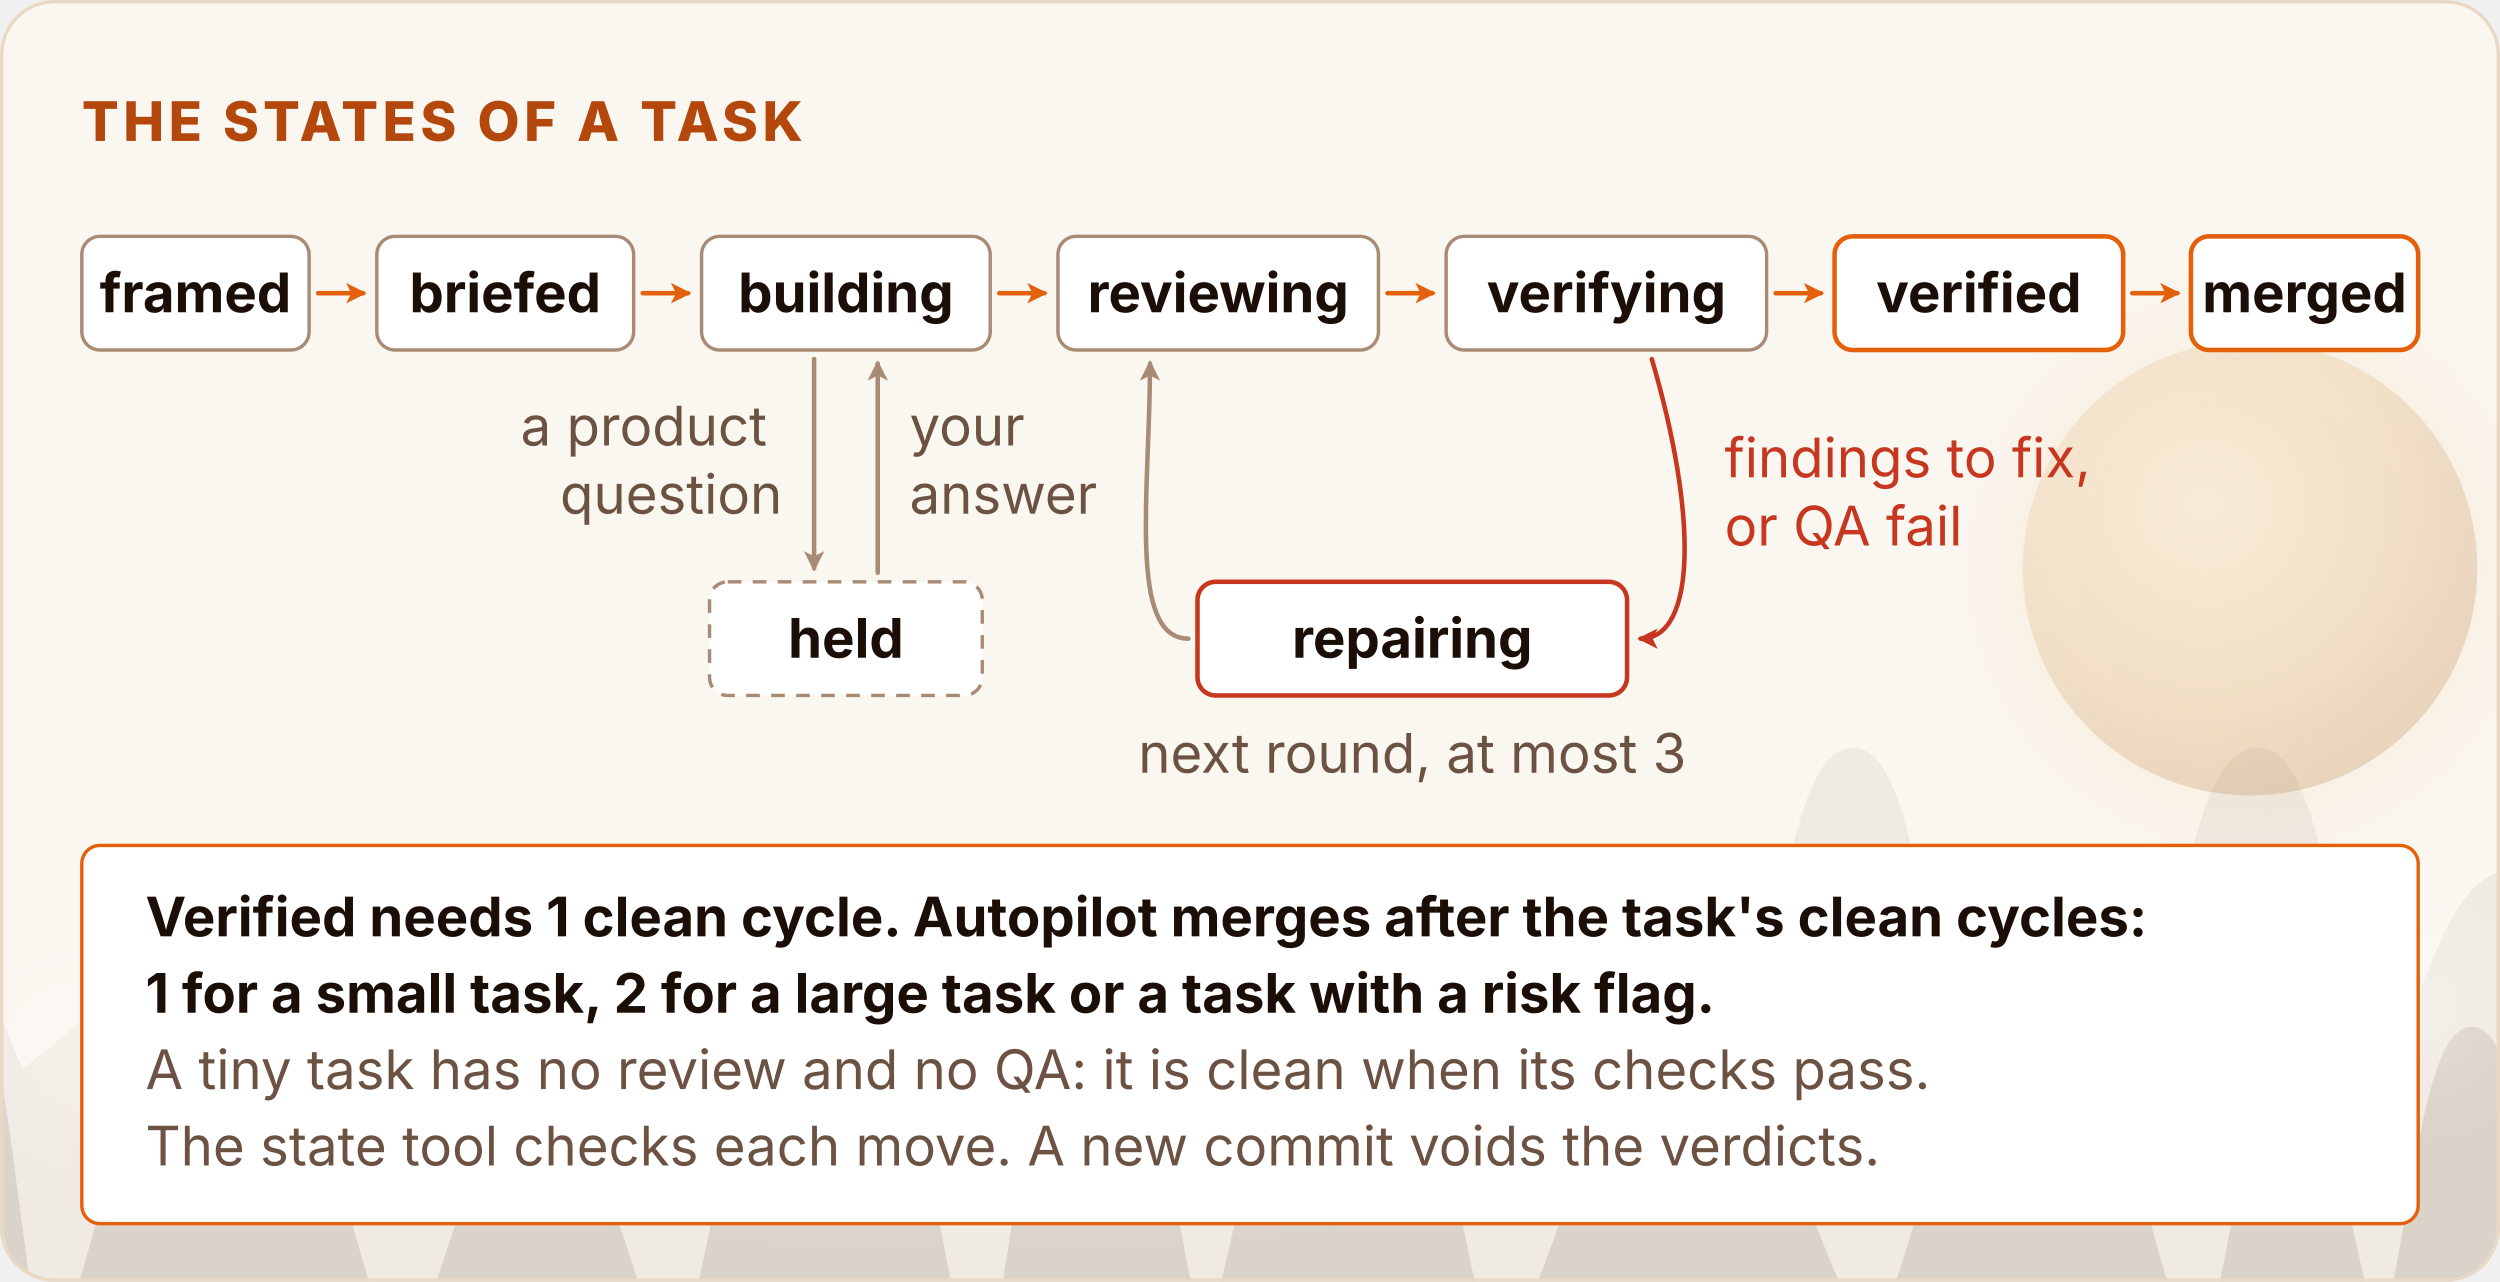
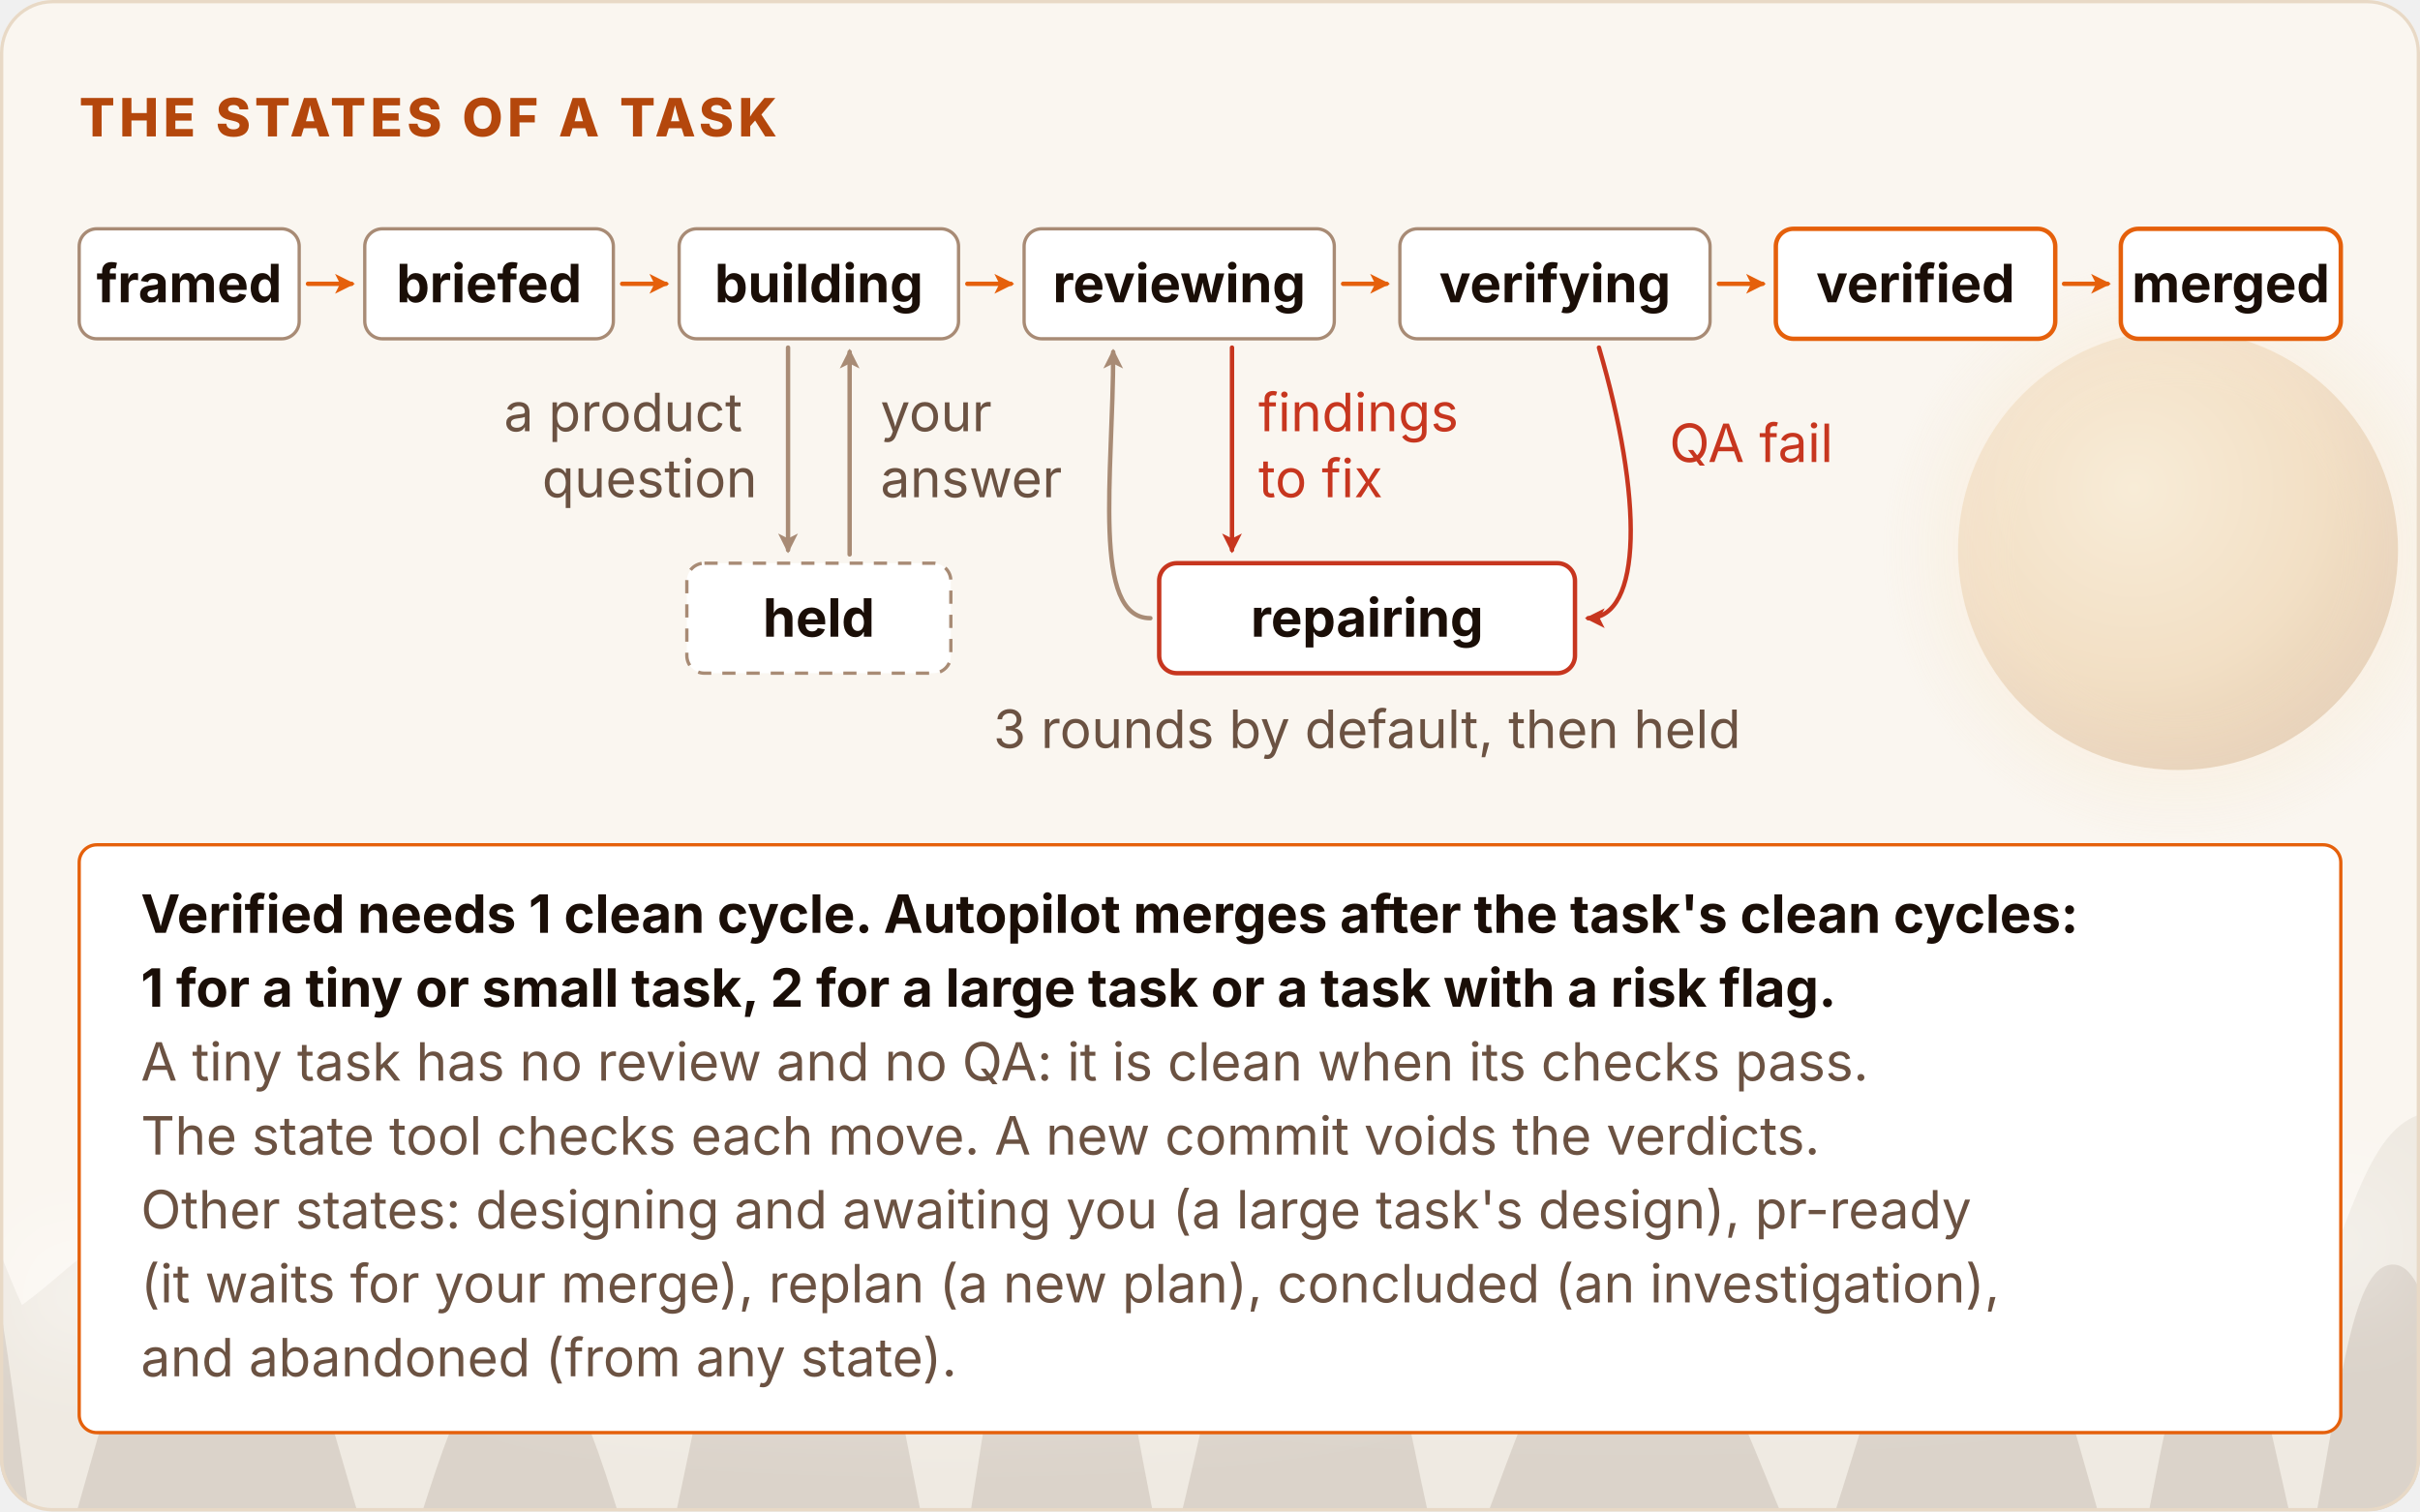
- <svg xmlns="http://www.w3.org/2000/svg" viewBox="0 0 1100 564" width="1100" height="564" role="img" aria-label="A task's life: framed, briefed, building, reviewing, verifying, verified, merged. A product question holds the task until your answer. Findings or a QA failure send it to repairing, then to review again, at most 3 rounds. Verified needs one clean cycle; autopilot merges after one for a small task, two for a large or risky one. A tiny task has no review and no QA: it is clean when its checks pass.">
+ <svg xmlns="http://www.w3.org/2000/svg" viewBox="0 0 1100 687" width="1100" height="687" role="img" aria-label="A task's life: framed, briefed, building, reviewing, verifying, verified, merged. A product question holds the task until your answer. Findings to fix in review, or a QA failure, send it to repairing, then to review again: 3 rounds by default, then the task is held. Verified needs one clean cycle; autopilot merges after one for a tiny or small task, two for a large or risky one. A tiny task has no review and no QA: it is clean when its checks pass. Other states: designing, awaiting you, pr-ready, replan, concluded and abandoned.">
  <style>.pulse{animation:pulse 5s ease-in-out infinite}@keyframes pulse{50%{opacity:.55}}@media (prefers-reduced-motion:reduce){.pulse{animation:none}}</style>
  <defs>
    <linearGradient id="lifecycle-l-sky" x1="0" y1="0" x2="0" y2="1">
      <stop offset="0" stop-color="#080605" />
      <stop offset="0.45" stop-color="#1B120C" />
      <stop offset="0.72" stop-color="#22160E" />
      <stop offset="1" stop-color="#0A0706" />
    </linearGradient>
    <radialGradient id="lifecycle-l-haze">
      <stop offset="0" stop-color="#FF8A2A" stop-opacity="0.6" />
      <stop offset="0.5" stop-color="#FF6A0F" stop-opacity="0.2" />
      <stop offset="1" stop-color="#FF6A0F" stop-opacity="0" />
    </radialGradient>
    <radialGradient id="lifecycle-l-moonglow">
      <stop offset="0.55" stop-color="#F2CD96" stop-opacity="0.5" />
      <stop offset="1" stop-color="#F2CD96" stop-opacity="0" />
    </radialGradient>
    <radialGradient id="lifecycle-l-moon" cx="0.4" cy="0.36" r="0.72">
      <stop offset="0" stop-color="#F8E7C6" />
      <stop offset="0.6" stop-color="#E4BC88" />
      <stop offset="1" stop-color="#B8844F" />
    </radialGradient>
    <radialGradient id="lifecycle-l-iris" cx="0.51" cy="0.52" r="0.56">
      <stop offset="0" stop-color="#FFF4C2" />
      <stop offset="0.16" stop-color="#FFD54A" />
      <stop offset="0.4" stop-color="#FDB022" />
      <stop offset="0.66" stop-color="#EE7A0C" />
      <stop offset="0.86" stop-color="#A83E08" />
      <stop offset="1" stop-color="#4A1803" />
    </radialGradient>
    <linearGradient id="lifecycle-l-lid" x1="0" y1="0.34" x2="0" y2="0.96">
      <stop offset="0" stop-color="#000" stop-opacity="0.85" />
      <stop offset="1" stop-color="#000" stop-opacity="0" />
    </linearGradient>
    <linearGradient id="lifecycle-l-markR" x1="0" y1="0.5" x2="1" y2="0.3">
      <stop offset="0" stop-color="#B83A0A" />
      <stop offset="0.55" stop-color="#FF6A0F" />
      <stop offset="1" stop-color="#FFB050" />
    </linearGradient>
    <linearGradient id="lifecycle-l-markL" x1="1" y1="0.5" x2="0" y2="0.3">
      <stop offset="0" stop-color="#B83A0A" />
      <stop offset="0.55" stop-color="#FF6A0F" />
      <stop offset="1" stop-color="#FFB050" />
    </linearGradient>
    <linearGradient id="lifecycle-l-skin" x1="0" y1="0" x2="0" y2="1">
      <stop offset="0" stop-color="#040202" />
      <stop offset="0.32" stop-color="#1A110B" />
      <stop offset="0.6" stop-color="#33231A" />
      <stop offset="0.86" stop-color="#2C1E14" />
      <stop offset="1" stop-color="#3A2618" />
    </linearGradient>
    <linearGradient id="lifecycle-l-robe" x1="0" y1="0" x2="0" y2="1">
      <stop offset="0" stop-color="#2B2018" />
      <stop offset="1" stop-color="#100B08" />
    </linearGradient>
    <linearGradient id="lifecycle-l-bust" x1="0" y1="0" x2="0" y2="1">
      <stop offset="0" stop-color="#2B2018" />
      <stop offset="1" stop-color="#0A0604" />
    </linearGradient>
    <linearGradient id="lifecycle-l-hood" x1="0" y1="0" x2="0" y2="1">
      <stop offset="0" stop-color="#382A1F" />
      <stop offset="1" stop-color="#18120D" />
    </linearGradient>
    <linearGradient id="lifecycle-l-rock" x1="0" y1="0" x2="0" y2="1">
      <stop offset="0" stop-color="#33271D" />
      <stop offset="1" stop-color="#0D0907" />
    </linearGradient>
    <radialGradient id="lifecycle-l-disc" cx="0.5" cy="0.42" r="0.62">
      <stop offset="0" stop-color="#3B2B1E" />
      <stop offset="1" stop-color="#100B08" />
    </radialGradient>
    <radialGradient id="lifecycle-l-orb" cx="0.4" cy="0.38" r="0.65">
      <stop offset="0" stop-color="#FFF6D0" />
      <stop offset="0.45" stop-color="#FFC93C" />
      <stop offset="1" stop-color="#FF6A0F" />
    </radialGradient>
    <linearGradient id="lifecycle-l-fall" x1="0" y1="0" x2="0" y2="1">
      <stop offset="0" stop-color="#F4E6CC" stop-opacity="0.95" />
      <stop offset="1" stop-color="#F4E6CC" stop-opacity="0" />
    </linearGradient>
    <linearGradient id="lifecycle-l-word" x1="0" y1="0" x2="0" y2="1">
      <stop offset="0.2" stop-color="#FFF8EC" />
      <stop offset="0.5" stop-color="#FFD27A" />
      <stop offset="0.72" stop-color="#FF8A2A" />
      <stop offset="0.9" stop-color="#E2470A" />
    </linearGradient>
    <linearGradient id="lifecycle-l-chief" x1="0" y1="0" x2="0" y2="1">
      <stop offset="0" stop-color="#FFA040" />
      <stop offset="1" stop-color="#F05A0A" />
    </linearGradient>
    <filter id="lifecycle-l-wordglow" x="-10%" y="-20%" width="120%" height="140%">
      <feGaussianBlur in="SourceAlpha" stdDeviation="10" result="b" />
      <feFlood flood-color="#FF6A0F" flood-opacity="0.7" />
      <feComposite in2="b" operator="in" result="g" />
      <feMerge>
        <feMergeNode in="g" />
        <feMergeNode in="SourceGraphic" />
      </feMerge>
    </filter>
    <filter id="lifecycle-l-glow" x="-50%" y="-50%" width="200%" height="200%">
      <feGaussianBlur in="SourceGraphic" stdDeviation="2.6" result="b" />
      <feMerge>
        <feMergeNode in="b" />
        <feMergeNode in="SourceGraphic" />
      </feMerge>
    </filter>
    <filter id="lifecycle-l-blur" x="-50%" y="-50%" width="200%" height="200%">
      <feGaussianBlur stdDeviation="14" />
    </filter>
    <filter id="lifecycle-l-mist" x="-30%" y="-200%" width="160%" height="500%">
      <feGaussianBlur stdDeviation="20" />
    </filter>
    <marker id="lifecycle-l-hot" viewBox="0 0 12 12" refX="10" refY="6" markerWidth="9" markerHeight="9" markerUnits="userSpaceOnUse" orient="auto-start-reverse">
      <path d="M0 0 L12 6 L0 12 L3 6 z" fill="#E5600B" />
    </marker>
    <marker id="lifecycle-l-muted" viewBox="0 0 12 12" refX="10" refY="6" markerWidth="9" markerHeight="9" markerUnits="userSpaceOnUse" orient="auto-start-reverse">
      <path d="M0 0 L12 6 L0 12 L3 6 z" fill="#A88B75" />
    </marker>
    <marker id="lifecycle-l-bad" viewBox="0 0 12 12" refX="10" refY="6" markerWidth="9" markerHeight="9" markerUnits="userSpaceOnUse" orient="auto-start-reverse">
      <path d="M0 0 L12 6 L0 12 L3 6 z" fill="#C7361F" />
    </marker>
    <marker id="lifecycle-l-loop" viewBox="0 0 12 12" refX="10" refY="6" markerWidth="9" markerHeight="9" markerUnits="userSpaceOnUse" orient="auto-start-reverse">
      <path d="M0 0 L12 6 L0 12 L3 6 z" fill="#B4470C" />
    </marker>
    <clipPath id="lifecycle-l-frame">
-       <rect width="1100" height="564" rx="24" />
+       <rect width="1100" height="687" rx="24" />
    </clipPath>
  </defs>
  <g clip-path="url(#lifecycle-l-frame)">
-     <rect width="1100" height="564" rx="24" fill="#FAF6F0" />
+     <rect width="1100" height="687" rx="24" fill="#FAF6F0" />
    <circle cx="990" cy="250" r="134.4" fill="url(#lifecycle-l-moonglow)" opacity="0.4" />
    <circle cx="990" cy="250" r="100" fill="url(#lifecycle-l-moon)" opacity="0.3" />
-     <path d="M-60 564 L-60 504 C-46 455.4 -42.5 415.7 -25 415.7 C-7.5 415.7 -4 440.2 10 470.2 C35.2 452 41.5 437.2 72.9 437.2 C104.4 437.2 110.6 454.2 135.8 475.1 C161 422.3 167.3 379.1 198.8 379.1 C230.3 379.1 236.6 425.4 261.8 482.1 C288.2 426.8 294.9 381.7 327.9 381.7 C361 381.7 367.6 421.8 394.1 470.8 C409.8 417.3 413.8 373.5 433.5 373.5 C453.2 373.5 457.1 415.9 472.9 467.6 C487 427.6 490.5 394.9 508.1 394.9 C525.7 394.9 529.2 441.6 543.3 498.8 C564.5 459.6 569.8 427.6 596.4 427.6 C623 427.6 628.3 460.3 649.5 500.1 C673 468.4 678.8 442.5 708.2 442.5 C737.5 442.5 743.3 455.5 766.8 471.3 C786.2 393.1 791 329.1 815.3 329.1 C839.5 329.1 844.3 397.6 863.7 481.5 C879.4 456.1 883.3 435.4 902.8 435.4 C922.3 435.4 926.3 449.7 941.9 467.2 C962.5 391.2 967.7 329.1 993.5 329.1 C1019.4 329.1 1024.5 399.5 1045.2 485.5 C1070.5 428.8 1076.8 382.4 1108.4 382.4 C1140 382.4 1146.4 426.7 1171.7 480.8 L1171.7 564 Z" fill="#8C7867" opacity="0.1" />
-     <path d="M-60 564 L-60 624 C-44 514.4 -40 424.8 -20 424.8 C0 424.8 4 509.2 20 612.3 C51.3 518.9 59.2 442.5 98.3 442.5 C137.4 442.5 145.2 517.2 176.5 608.6 C200.6 546 206.6 494.9 236.6 494.9 C266.6 494.9 272.7 547.2 296.7 611.1 C323.6 501.3 330.3 411.5 363.9 411.5 C397.5 411.5 404.2 507 431.1 623.6 C450.8 517.3 455.8 430.3 480.5 430.3 C505.2 430.3 510.2 503.4 530 592.8 C555.8 496.1 562.2 417 594.5 417 C626.7 417 633.2 503 659 608 C691.8 533.3 700.1 472.1 741.2 472.1 C782.3 472.1 790.5 527.7 823.4 595.6 C852.2 516.9 859.4 452.5 895.4 452.5 C931.4 452.5 938.6 522.8 967.4 608.7 C983.5 539 987.5 482 1007.5 482 C1027.5 482 1031.5 531.8 1047.5 592.7 C1063.6 515.2 1067.6 451.8 1087.7 451.8 C1107.8 451.8 1111.8 521 1127.8 605.5 C1149.9 520.8 1155.4 451.5 1183 451.5 C1210.6 451.5 1216.1 517.5 1238.2 598.1 L1238.2 564 Z" fill="#8C7867" opacity="0.2" />
-     <ellipse cx="140" cy="465.6" rx="201.8" ry="26" fill="#FFFFFF" opacity="0.4" filter="url(#lifecycle-l-mist)" />
-     <ellipse cx="427.9" cy="486.6" rx="215.1" ry="26" fill="#FFFFFF" opacity="0.4" filter="url(#lifecycle-l-mist)" />
-     <ellipse cx="743" cy="478.3" rx="242.7" ry="26" fill="#FFFFFF" opacity="0.3" filter="url(#lifecycle-l-mist)" />
-     <ellipse cx="999.4" cy="442.3" rx="217.1" ry="26" fill="#FFFFFF" opacity="0.3" filter="url(#lifecycle-l-mist)" />
+     <path d="M-60 687 L-60 627 C-46 578.4 -42.5 538.7 -25 538.7 C-7.5 538.7 -4 563.2 10 593.2 C35.2 575 41.5 560.2 72.9 560.2 C104.4 560.2 110.6 577.2 135.8 598.1 C161 545.3 167.3 502.1 198.8 502.1 C230.3 502.1 236.6 548.4 261.8 605.1 C288.2 549.8 294.9 504.7 327.9 504.7 C361 504.7 367.6 544.8 394.1 593.8 C409.8 540.3 413.8 496.5 433.5 496.5 C453.2 496.5 457.1 538.9 472.9 590.6 C487 550.6 490.5 517.9 508.1 517.9 C525.7 517.9 529.2 564.6 543.3 621.8 C564.5 582.6 569.8 550.6 596.4 550.6 C623 550.6 628.3 583.3 649.5 623.1 C673 591.4 678.8 565.5 708.2 565.5 C737.5 565.5 743.3 578.5 766.8 594.3 C786.2 516.1 791 452.1 815.3 452.1 C839.5 452.1 844.3 520.6 863.7 604.5 C879.4 579.1 883.3 558.4 902.8 558.4 C922.3 558.4 926.3 572.7 941.9 590.2 C962.5 514.2 967.7 452.1 993.5 452.1 C1019.4 452.1 1024.5 522.5 1045.2 608.5 C1070.5 551.8 1076.8 505.4 1108.4 505.4 C1140 505.4 1146.4 549.7 1171.7 603.8 L1171.7 687 Z" fill="#8C7867" opacity="0.1" />
+     <path d="M-60 687 L-60 747 C-44 637.4 -40 547.8 -20 547.8 C0 547.8 4 632.2 20 735.3 C51.3 641.9 59.2 565.5 98.3 565.5 C137.4 565.5 145.2 640.2 176.5 731.6 C200.6 669 206.6 617.9 236.6 617.9 C266.6 617.9 272.7 670.2 296.7 734.1 C323.6 624.3 330.3 534.5 363.9 534.5 C397.5 534.5 404.2 630 431.1 746.6 C450.8 640.3 455.8 553.3 480.5 553.3 C505.2 553.3 510.2 626.4 530 715.8 C555.8 619.1 562.2 540 594.5 540 C626.7 540 633.2 626 659 731 C691.8 656.3 700.1 595.1 741.2 595.1 C782.3 595.1 790.5 650.7 823.4 718.6 C852.2 639.9 859.4 575.5 895.4 575.5 C931.4 575.5 938.6 645.8 967.4 731.7 C983.5 662 987.5 605 1007.5 605 C1027.5 605 1031.5 654.8 1047.5 715.7 C1063.6 638.2 1067.6 574.8 1087.7 574.8 C1107.8 574.8 1111.8 644 1127.8 728.5 C1149.9 643.8 1155.4 574.5 1183 574.5 C1210.6 574.5 1216.1 640.5 1238.2 721.1 L1238.2 687 Z" fill="#8C7867" opacity="0.2" />
+     <ellipse cx="140" cy="588.6" rx="201.8" ry="26" fill="#FFFFFF" opacity="0.4" filter="url(#lifecycle-l-mist)" />
+     <ellipse cx="427.9" cy="609.6" rx="215.1" ry="26" fill="#FFFFFF" opacity="0.4" filter="url(#lifecycle-l-mist)" />
+     <ellipse cx="743" cy="601.3" rx="242.7" ry="26" fill="#FFFFFF" opacity="0.3" filter="url(#lifecycle-l-mist)" />
+     <ellipse cx="999.4" cy="565.3" rx="217.1" ry="26" fill="#FFFFFF" opacity="0.3" filter="url(#lifecycle-l-mist)" />
    <text x="36" y="62" font-family="-apple-system, BlinkMacSystemFont, 'Segoe UI', Inter, Helvetica, Arial, sans-serif" font-size="24" font-weight="800" fill="#B4470C" text-anchor="start" letter-spacing="2">
      <tspan x="36" dy="0">THE STATES OF A TASK</tspan>
    </text>
    <rect x="36" y="104" width="100" height="50" rx="8" fill="#FFFFFF" stroke="#A88B75" stroke-width="1.5" />
    <text x="86" y="137.4" font-family="-apple-system, BlinkMacSystemFont, 'Segoe UI', Inter, Helvetica, Arial, sans-serif" font-size="24" font-weight="700" fill="#1A0E07" text-anchor="middle">
      <tspan x="86" dy="0">framed</tspan>
    </text>
    <path d="M140 129 L 159.8 129" fill="none" stroke="#E5600B" stroke-width="2" stroke-linecap="round" stroke-linejoin="round" marker-end="url(#lifecycle-l-hot)" />
    <rect x="165.8" y="104" width="113" height="50" rx="8" fill="#FFFFFF" stroke="#A88B75" stroke-width="1.5" />
    <text x="222.3" y="137.4" font-family="-apple-system, BlinkMacSystemFont, 'Segoe UI', Inter, Helvetica, Arial, sans-serif" font-size="24" font-weight="700" fill="#1A0E07" text-anchor="middle">
      <tspan x="222.3" dy="0">briefed</tspan>
    </text>
    <path d="M282.8 129 L 302.7 129" fill="none" stroke="#E5600B" stroke-width="2" stroke-linecap="round" stroke-linejoin="round" marker-end="url(#lifecycle-l-hot)" />
    <rect x="308.7" y="104" width="127" height="50" rx="8" fill="#FFFFFF" stroke="#A88B75" stroke-width="1.5" />
    <text x="372.2" y="137.4" font-family="-apple-system, BlinkMacSystemFont, 'Segoe UI', Inter, Helvetica, Arial, sans-serif" font-size="24" font-weight="700" fill="#1A0E07" text-anchor="middle">
      <tspan x="372.2" dy="0">building</tspan>
    </text>
    <path d="M439.7 129 L 459.5 129" fill="none" stroke="#E5600B" stroke-width="2" stroke-linecap="round" stroke-linejoin="round" marker-end="url(#lifecycle-l-hot)" />
    <rect x="465.5" y="104" width="141" height="50" rx="8" fill="#FFFFFF" stroke="#A88B75" stroke-width="1.5" />
    <text x="536" y="137.4" font-family="-apple-system, BlinkMacSystemFont, 'Segoe UI', Inter, Helvetica, Arial, sans-serif" font-size="24" font-weight="700" fill="#1A0E07" text-anchor="middle">
      <tspan x="536" dy="0">reviewing</tspan>
    </text>
    <path d="M610.5 129 L 630.3 129" fill="none" stroke="#E5600B" stroke-width="2" stroke-linecap="round" stroke-linejoin="round" marker-end="url(#lifecycle-l-hot)" />
    <rect x="636.3" y="104" width="141" height="50" rx="8" fill="#FFFFFF" stroke="#A88B75" stroke-width="1.5" />
    <text x="706.8" y="137.4" font-family="-apple-system, BlinkMacSystemFont, 'Segoe UI', Inter, Helvetica, Arial, sans-serif" font-size="24" font-weight="700" fill="#1A0E07" text-anchor="middle">
      <tspan x="706.8" dy="0">verifying</tspan>
    </text>
    <path d="M781.3 129 L 801.2 129" fill="none" stroke="#E5600B" stroke-width="2" stroke-linecap="round" stroke-linejoin="round" marker-end="url(#lifecycle-l-hot)" />
    <rect x="807.2" y="104" width="127" height="50" rx="8" fill="#FFFFFF" stroke="#E5600B" stroke-width="2" />
    <text x="870.7" y="137.4" font-family="-apple-system, BlinkMacSystemFont, 'Segoe UI', Inter, Helvetica, Arial, sans-serif" font-size="24" font-weight="700" fill="#1A0E07" text-anchor="middle">
      <tspan x="870.7" dy="0">verified</tspan>
    </text>
    <path d="M938.2 129 L 958 129" fill="none" stroke="#E5600B" stroke-width="2" stroke-linecap="round" stroke-linejoin="round" marker-end="url(#lifecycle-l-hot)" />
    <rect x="964" y="104" width="100" height="50" rx="8" fill="#FFFFFF" stroke="#E5600B" stroke-width="2" />
    <text x="1014" y="137.4" font-family="-apple-system, BlinkMacSystemFont, 'Segoe UI', Inter, Helvetica, Arial, sans-serif" font-size="24" font-weight="700" fill="#1A0E07" text-anchor="middle">
      <tspan x="1014" dy="0">merged</tspan>
    </text>
    <path d="M358.2 158 L 358.2 250" fill="none" stroke="#A88B75" stroke-width="2" stroke-linecap="round" stroke-linejoin="round" marker-end="url(#lifecycle-l-muted)" />
    <path d="M386.2 252 L 386.2 160" fill="none" stroke="#A88B75" stroke-width="2" stroke-linecap="round" stroke-linejoin="round" marker-end="url(#lifecycle-l-muted)" />
    <text x="344.2" y="196" font-family="-apple-system, BlinkMacSystemFont, 'Segoe UI', Inter, Helvetica, Arial, sans-serif" font-size="24" font-weight="400" fill="#6B5242" text-anchor="end">
      <tspan x="344.2" dy="0">a product</tspan>
      <tspan x="344.2" dy="30">question</tspan>
    </text>
    <text x="400.2" y="196" font-family="-apple-system, BlinkMacSystemFont, 'Segoe UI', Inter, Helvetica, Arial, sans-serif" font-size="24" font-weight="400" fill="#6B5242" text-anchor="start">
      <tspan x="400.2" dy="0">your</tspan>
      <tspan x="400.2" dy="30">answer</tspan>
    </text>
    <rect x="312.2" y="256" width="120" height="50" rx="8" fill="#FFFFFF" stroke="#A88B75" stroke-width="1.5" stroke-dasharray="6 5" />
    <text x="372.2" y="289.4" font-family="-apple-system, BlinkMacSystemFont, 'Segoe UI', Inter, Helvetica, Arial, sans-serif" font-size="24" font-weight="700" fill="#1A0E07" text-anchor="middle">
      <tspan x="372.2" dy="0">held</tspan>
    </text>
+     <path d="M560 158 L 560 250" fill="none" stroke="#C7361F" stroke-width="2" stroke-linecap="round" stroke-linejoin="round" marker-end="url(#lifecycle-l-bad)" />
+     <text x="572" y="196" font-family="-apple-system, BlinkMacSystemFont, 'Segoe UI', Inter, Helvetica, Arial, sans-serif" font-size="24" font-weight="400" fill="#C7361F" text-anchor="start">
+       <tspan x="572" dy="0">findings</tspan>
+       <tspan x="572" dy="30">to fix</tspan>
+     </text>
    <path d="M726.8 158 C 746.8 226, 746.8 281, 721.9 281" fill="none" stroke="#C7361F" stroke-width="2" stroke-linecap="round" stroke-linejoin="round" marker-end="url(#lifecycle-l-bad)" />
    <text x="758.8" y="210" font-family="-apple-system, BlinkMacSystemFont, 'Segoe UI', Inter, Helvetica, Arial, sans-serif" font-size="24" font-weight="400" fill="#C7361F" text-anchor="start">
-       <tspan x="758.8" dy="0">findings to fix,</tspan>
-       <tspan x="758.8" dy="30">or QA fail</tspan>
+       <tspan x="758.8" dy="0">QA fail</tspan>
    </text>
    <path d="M522.9 281 C 496 281, 506 216, 506 160" fill="none" stroke="#A88B75" stroke-width="2" stroke-linecap="round" stroke-linejoin="round" marker-end="url(#lifecycle-l-muted)" />
    <rect x="526.9" y="256" width="189" height="50" rx="8" fill="#FFFFFF" stroke="#C7361F" stroke-width="2" />
    <text x="621.4" y="289.4" font-family="-apple-system, BlinkMacSystemFont, 'Segoe UI', Inter, Helvetica, Arial, sans-serif" font-size="24" font-weight="700" fill="#1A0E07" text-anchor="middle">
      <tspan x="621.4" dy="0">repairing</tspan>
    </text>
    <text x="621.4" y="340" font-family="-apple-system, BlinkMacSystemFont, 'Segoe UI', Inter, Helvetica, Arial, sans-serif" font-size="24" font-weight="400" fill="#6B5242" text-anchor="middle">
-       <tspan x="621.4" dy="0">next round, at most 3</tspan>
-     </text>
-     <rect x="36" y="372" width="1028" height="166.4" rx="8" fill="#FFFFFF" stroke="#E5600B" stroke-width="1.5" />
-     <text x="64" y="412" font-family="-apple-system, BlinkMacSystemFont, 'Segoe UI', Inter, Helvetica, Arial, sans-serif" font-size="24" font-weight="700" fill="#1A0E07" text-anchor="start">
+       <tspan x="621.4" dy="0">3 rounds by default, then held</tspan>
+     </text>
+     <rect x="36" y="384" width="1028" height="267.2" rx="8" fill="#FFFFFF" stroke="#E5600B" stroke-width="1.5" />
+     <text x="64" y="424" font-family="-apple-system, BlinkMacSystemFont, 'Segoe UI', Inter, Helvetica, Arial, sans-serif" font-size="24" font-weight="700" fill="#1A0E07" text-anchor="start">
      <tspan x="64" dy="0">Verified needs 1 clean cycle. Autopilot merges after the task's clean cycles:</tspan>
-       <tspan x="64" dy="33.6">1 for a small task, 2 for a large task or a task with a risk flag.</tspan>
-     </text>
-     <text x="64" y="479.2" font-family="-apple-system, BlinkMacSystemFont, 'Segoe UI', Inter, Helvetica, Arial, sans-serif" font-size="24" font-weight="400" fill="#6B5242" text-anchor="start">
+       <tspan x="64" dy="33.6">1 for a tiny or small task, 2 for a large task or a task with a risk flag.</tspan>
+     </text>
+     <text x="64" y="491.2" font-family="-apple-system, BlinkMacSystemFont, 'Segoe UI', Inter, Helvetica, Arial, sans-serif" font-size="24" font-weight="400" fill="#6B5242" text-anchor="start">
      <tspan x="64" dy="0">A tiny task has no review and no QA: it is clean when its checks pass.</tspan>
      <tspan x="64" dy="33.6">The state tool checks each move. A new commit voids the verdicts.</tspan>
+       <tspan x="64" dy="33.6">Other states: designing and awaiting you (a large task's design), pr-ready</tspan>
+       <tspan x="64" dy="33.6">(it waits for your merge), replan (a new plan), concluded (an investigation),</tspan>
+       <tspan x="64" dy="33.6">and abandoned (from any state).</tspan>
    </text>
  </g>
-   <rect x="0.75" y="0.75" width="1098.5" height="562.5" rx="23.25" fill="none" stroke="#E8D9C6" stroke-width="1.5" />
+   <rect x="0.75" y="0.75" width="1098.5" height="685.5" rx="23.25" fill="none" stroke="#E8D9C6" stroke-width="1.5" />
</svg>
